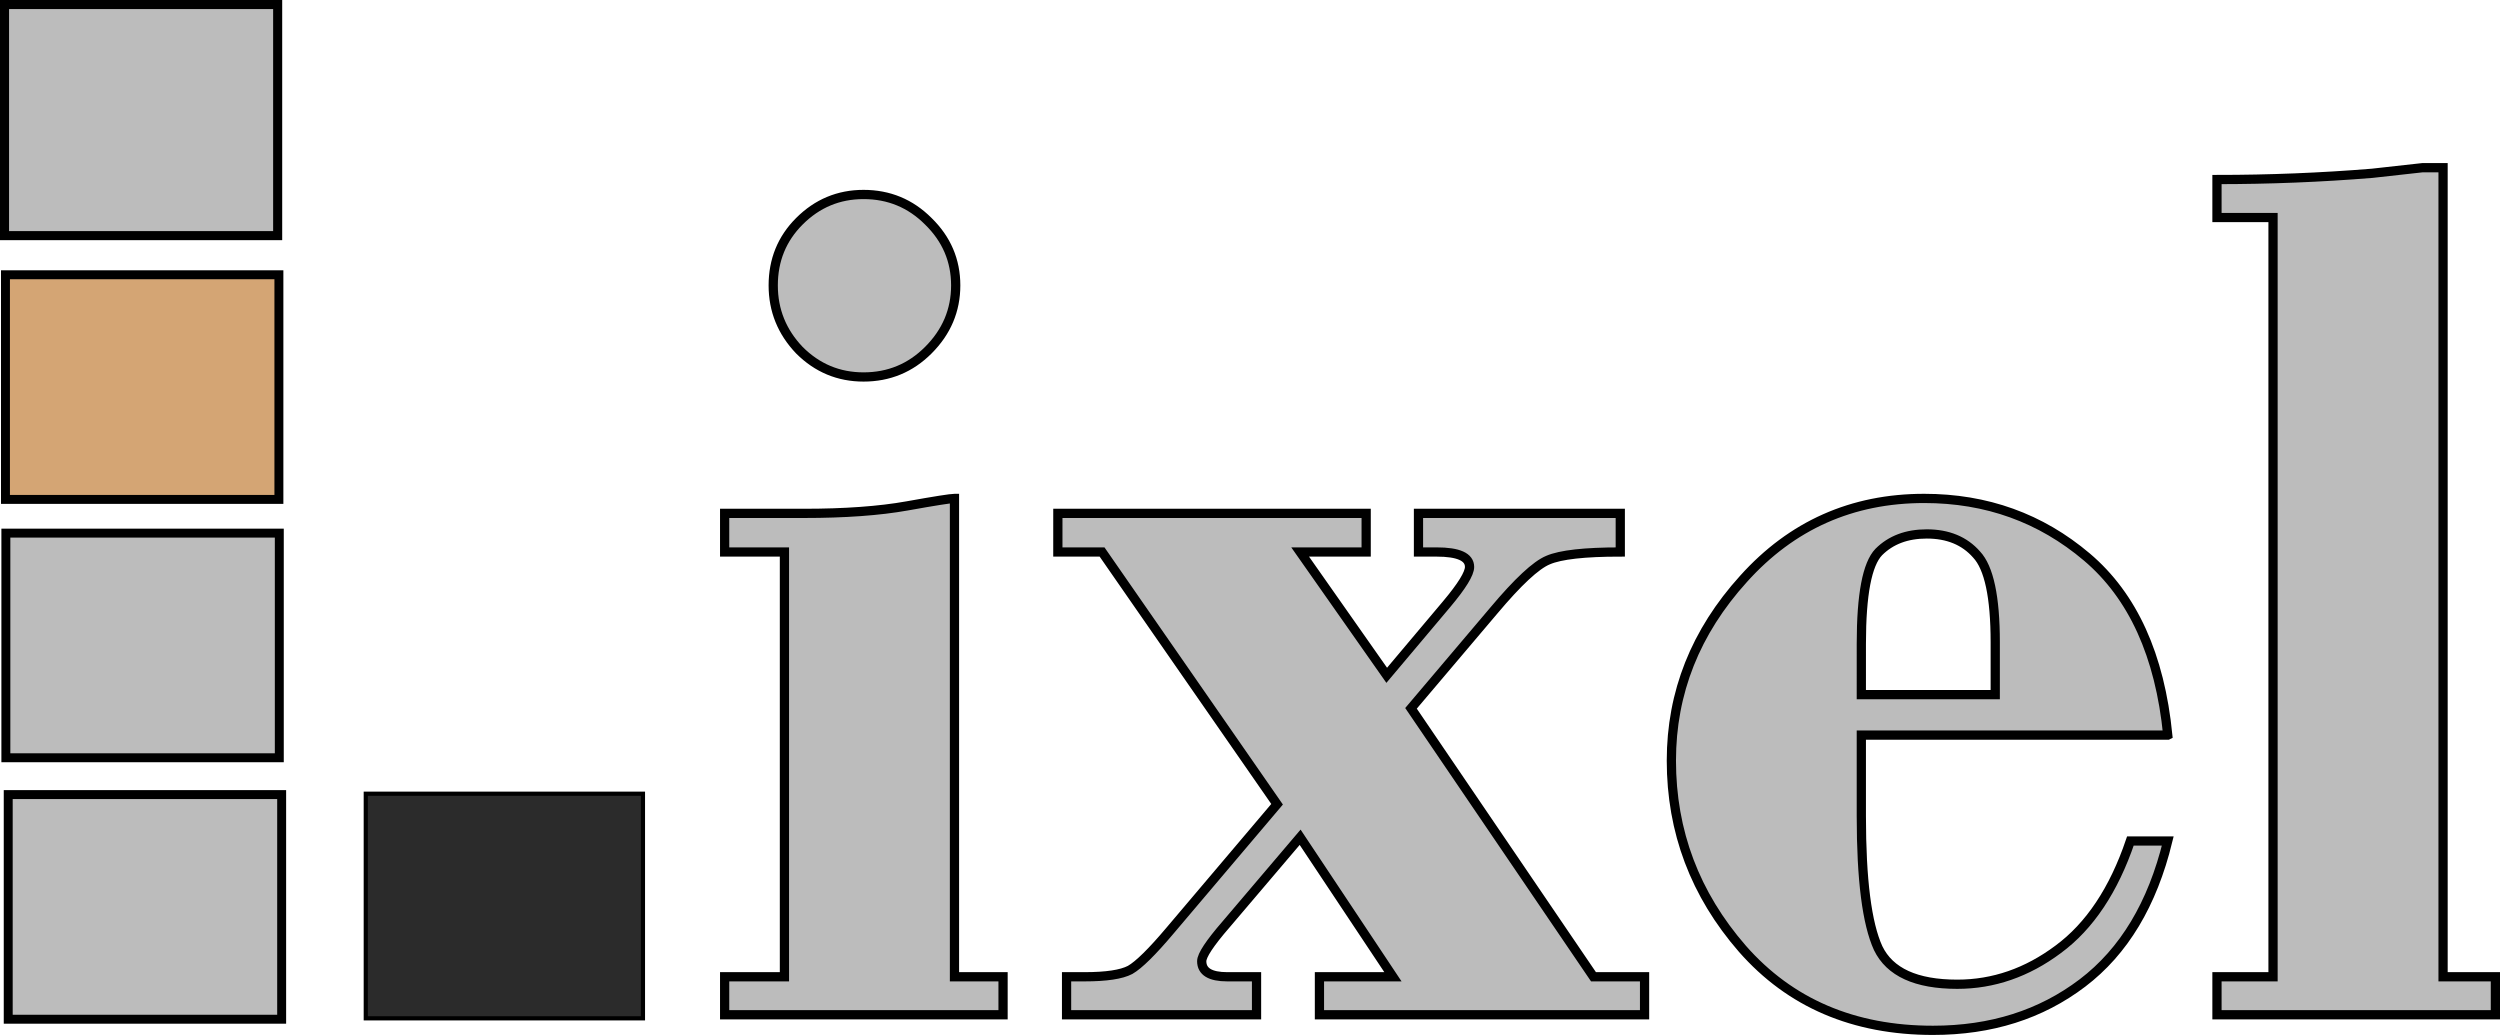
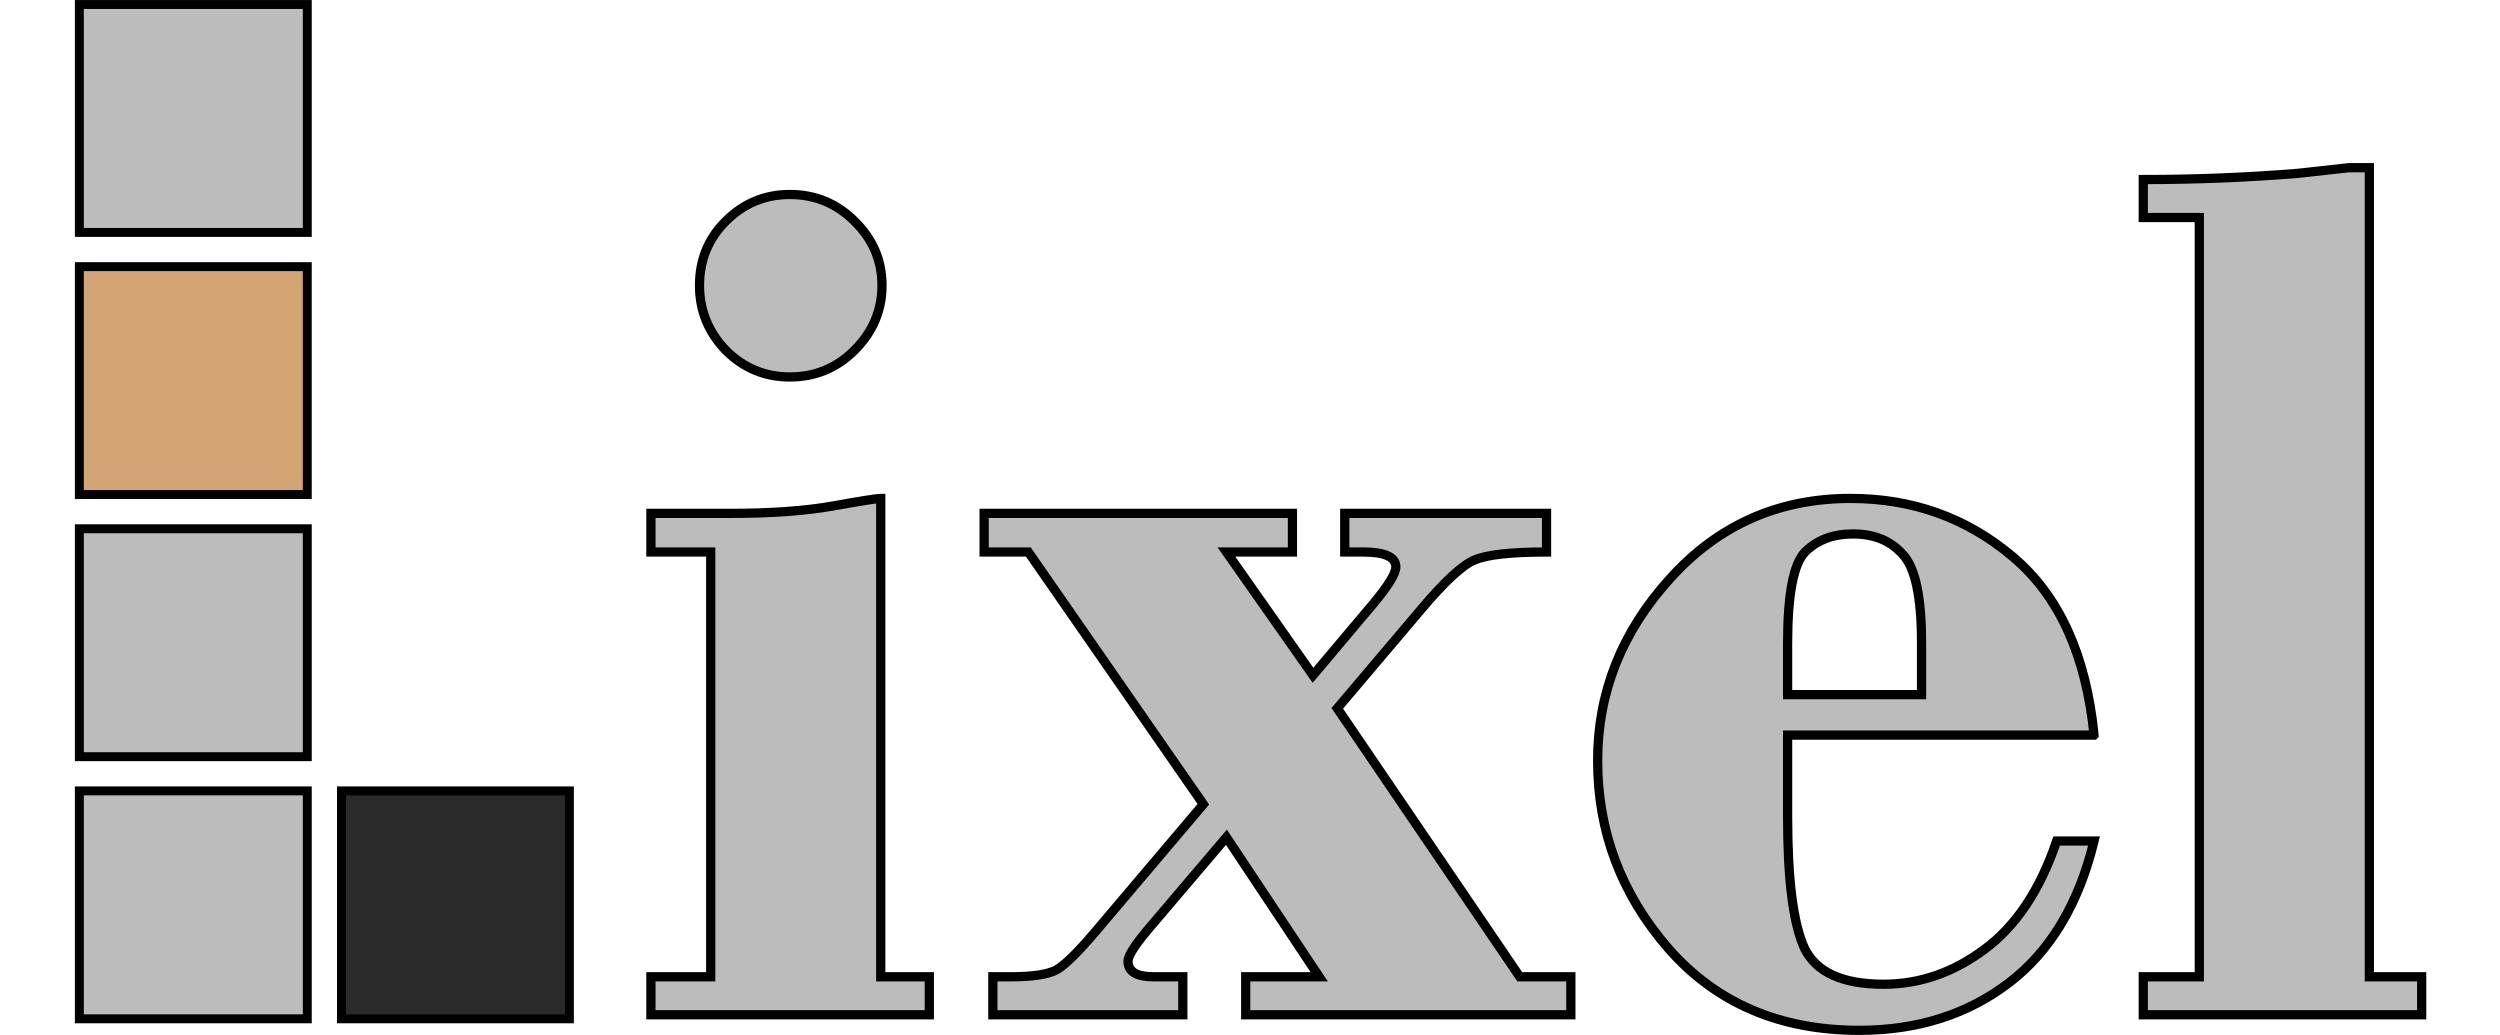
<svg xmlns="http://www.w3.org/2000/svg" width="444.243" height="183.909" viewBox="0 0 444.243 183.909" version="1.1" id="svg6">
  <defs id="defs6" />
-   <rect x="64.997" y="141.041" width="49.253" height="39.913" fill="#cccccc" id="rect4-8-5" style="fill:#2b2b2b;fill-opacity:1;stroke:#000000;stroke-width:0.744;stroke-dasharray:none;stroke-opacity:1" />
-   <rect x="1.042" y="94.734" width="48.589" height="39.918" fill="#cccccc" id="rect4-8-2-5" style="fill:#bcbcbc;fill-opacity:1;stroke:#000000;stroke-width:1.588;stroke-dasharray:none;stroke-opacity:1" />
-   <rect x="1.461" y="141.196" width="48.589" height="39.918" fill="#cccccc" id="rect4-8-2-5-22" style="fill:#bcbcbc;fill-opacity:1;stroke:#000000;stroke-width:1.588;stroke-dasharray:none;stroke-opacity:1" />
-   <rect x="0.971" y="48.825" width="48.589" height="39.918" fill="#cccccc" id="rect4-8-2-5-1" style="fill:#d4a574;fill-opacity:1;stroke:#000000;stroke-width:1.588;stroke-dasharray:none;stroke-opacity:1" />
-   <rect x="0.805" y="0.805" width="48.536" height="41.066" fill="#cccccc" id="rect4-8-2-5-2" style="fill:#bcbcbc;fill-opacity:1;stroke:#000000;stroke-width:1.61;stroke-dasharray:none;stroke-opacity:1" />
-   <path style="font-weight:bold;font-size:226.667px;font-family:'Bodoni MT';-inkscape-font-specification:'Bodoni MT';fill:#bcbcbc;stroke:#000000;stroke-width:1.641" d="m 137.4,50.718 q 0,-6.751 4.648,-11.4 4.759,-4.759 11.4,-4.759 6.751,0 11.51,4.759 4.87,4.759 4.87,11.4 0,6.641 -4.87,11.51 -4.759,4.759 -11.51,4.759 -6.641,0 -11.4,-4.759 -4.648,-4.87 -4.648,-11.51 z m 32.207,37.852 v 85 h 8.633 v 6.751 h -49.473 v -6.751 h 10.625 V 98.088 h -10.625 v -6.862 h 14.056 q 10.957,0 18.372,-1.328 7.415,-1.328 8.411,-1.328 z m 18.372,2.656 h 54.785 v 6.862 h -11.732 l 15.384,21.914 10.625,-12.617 q 4.095,-4.87 4.095,-6.641 0,-2.656 -5.866,-2.656 h -3.21 v -6.862 h 35.859 v 6.862 q -9.518,0 -12.839,1.439 -3.21,1.328 -9.629,8.965 l -14.72,17.376 32.428,47.702 h 9.076 v 6.751 h -57.774 v -6.751 h 13.06 l -16.491,-24.792 -13.171,15.495 q -4.316,4.98 -4.316,6.53 0,2.767 4.538,2.767 h 5.202 v 6.751 h -33.757 v -6.751 h 3.21 q 5.755,0 8.079,-1.217 2.324,-1.328 7.083,-6.973 l 19.036,-22.467 -31.1,-44.824 h -7.858 z m 197.227,39.401 h -54.453 v 14.388 q 0,16.934 2.988,23.464 3.099,6.419 14.056,6.419 9.629,0 17.93,-6.198 8.411,-6.198 12.839,-19.258 h 6.641 q -4.095,16.823 -15.163,25.234 -11.068,8.411 -26.563,8.411 -21.139,0 -33.867,-14.499 -12.617,-14.499 -12.617,-33.425 0,-18.151 12.839,-32.318 12.839,-14.277 32.096,-14.277 16.602,0 28.887,10.404 12.285,10.404 14.388,31.654 z m -54.453,-7.194 h 23.796 v -9.297 q 0,-12.064 -3.32,-15.605 -3.21,-3.652 -8.854,-3.652 -5.313,0 -8.522,3.21 -3.099,3.21 -3.099,16.27 z M 434.126,29.8 v 143.77 h 9.297 v 6.751 h -49.473 v -6.751 h 9.961 V 38.654 h -9.961 v -6.751 q 13.945,0 27.559,-1.107 l 8.965,-0.996 z" id="text1" aria-label="ixel" />
+   <rect x="60.68" y="140.54" width="40.50" height="40.50" fill="#cccccc" id="rect4-8-5" style="fill:#2b2b2b;fill-opacity:1;stroke:#000000;stroke-width:1.588;stroke-dasharray:none;stroke-opacity:1" />
+   <rect x="14.10" y="93.96" width="40.50" height="40.50" fill="#cccccc" id="rect4-8-2-5" style="fill:#bcbcbc;fill-opacity:1;stroke:#000000;stroke-width:1.588;stroke-dasharray:none;stroke-opacity:1" />
+   <rect x="14.10" y="140.54" width="40.50" height="40.50" fill="#cccccc" id="rect4-8-2-5-22" style="fill:#bcbcbc;fill-opacity:1;stroke:#000000;stroke-width:1.588;stroke-dasharray:none;stroke-opacity:1" />
+   <rect x="14.10" y="47.38" width="40.50" height="40.50" fill="#cccccc" id="rect4-8-2-5-1" style="fill:#d4a574;fill-opacity:1;stroke:#000000;stroke-width:1.588;stroke-dasharray:none;stroke-opacity:1" />
+   <rect x="14.10" y="0.80" width="40.50" height="40.50" fill="#cccccc" id="rect4-8-2-5-2" style="fill:#bcbcbc;fill-opacity:1;stroke:#000000;stroke-width:1.588;stroke-dasharray:none;stroke-opacity:1" />
+   <path transform="translate(-13.1,0)" style="font-weight:bold;font-size:226.667px;font-family:'Bodoni MT';-inkscape-font-specification:'Bodoni MT';fill:#bcbcbc;stroke:#000000;stroke-width:1.641" d="m 137.4,50.718 q 0,-6.751 4.648,-11.4 4.759,-4.759 11.4,-4.759 6.751,0 11.51,4.759 4.87,4.759 4.87,11.4 0,6.641 -4.87,11.51 -4.759,4.759 -11.51,4.759 -6.641,0 -11.4,-4.759 -4.648,-4.87 -4.648,-11.51 z m 32.207,37.852 v 85 h 8.633 v 6.751 h -49.473 v -6.751 h 10.625 V 98.088 h -10.625 v -6.862 h 14.056 q 10.957,0 18.372,-1.328 7.415,-1.328 8.411,-1.328 z m 18.372,2.656 h 54.785 v 6.862 h -11.732 l 15.384,21.914 10.625,-12.617 q 4.095,-4.87 4.095,-6.641 0,-2.656 -5.866,-2.656 h -3.21 v -6.862 h 35.859 v 6.862 q -9.518,0 -12.839,1.439 -3.21,1.328 -9.629,8.965 l -14.72,17.376 32.428,47.702 h 9.076 v 6.751 h -57.774 v -6.751 h 13.06 l -16.491,-24.792 -13.171,15.495 q -4.316,4.98 -4.316,6.53 0,2.767 4.538,2.767 h 5.202 v 6.751 h -33.757 v -6.751 h 3.21 q 5.755,0 8.079,-1.217 2.324,-1.328 7.083,-6.973 l 19.036,-22.467 -31.1,-44.824 h -7.858 z m 197.227,39.401 h -54.453 v 14.388 q 0,16.934 2.988,23.464 3.099,6.419 14.056,6.419 9.629,0 17.93,-6.198 8.411,-6.198 12.839,-19.258 h 6.641 q -4.095,16.823 -15.163,25.234 -11.068,8.411 -26.563,8.411 -21.139,0 -33.867,-14.499 -12.617,-14.499 -12.617,-33.425 0,-18.151 12.839,-32.318 12.839,-14.277 32.096,-14.277 16.602,0 28.887,10.404 12.285,10.404 14.388,31.654 z m -54.453,-7.194 h 23.796 v -9.297 q 0,-12.064 -3.32,-15.605 -3.21,-3.652 -8.854,-3.652 -5.313,0 -8.522,3.21 -3.099,3.21 -3.099,16.27 z M 434.126,29.8 v 143.77 h 9.297 v 6.751 h -49.473 v -6.751 h 9.961 V 38.654 h -9.961 v -6.751 q 13.945,0 27.559,-1.107 l 8.965,-0.996 z" id="text1" aria-label="ixel" />
</svg>
